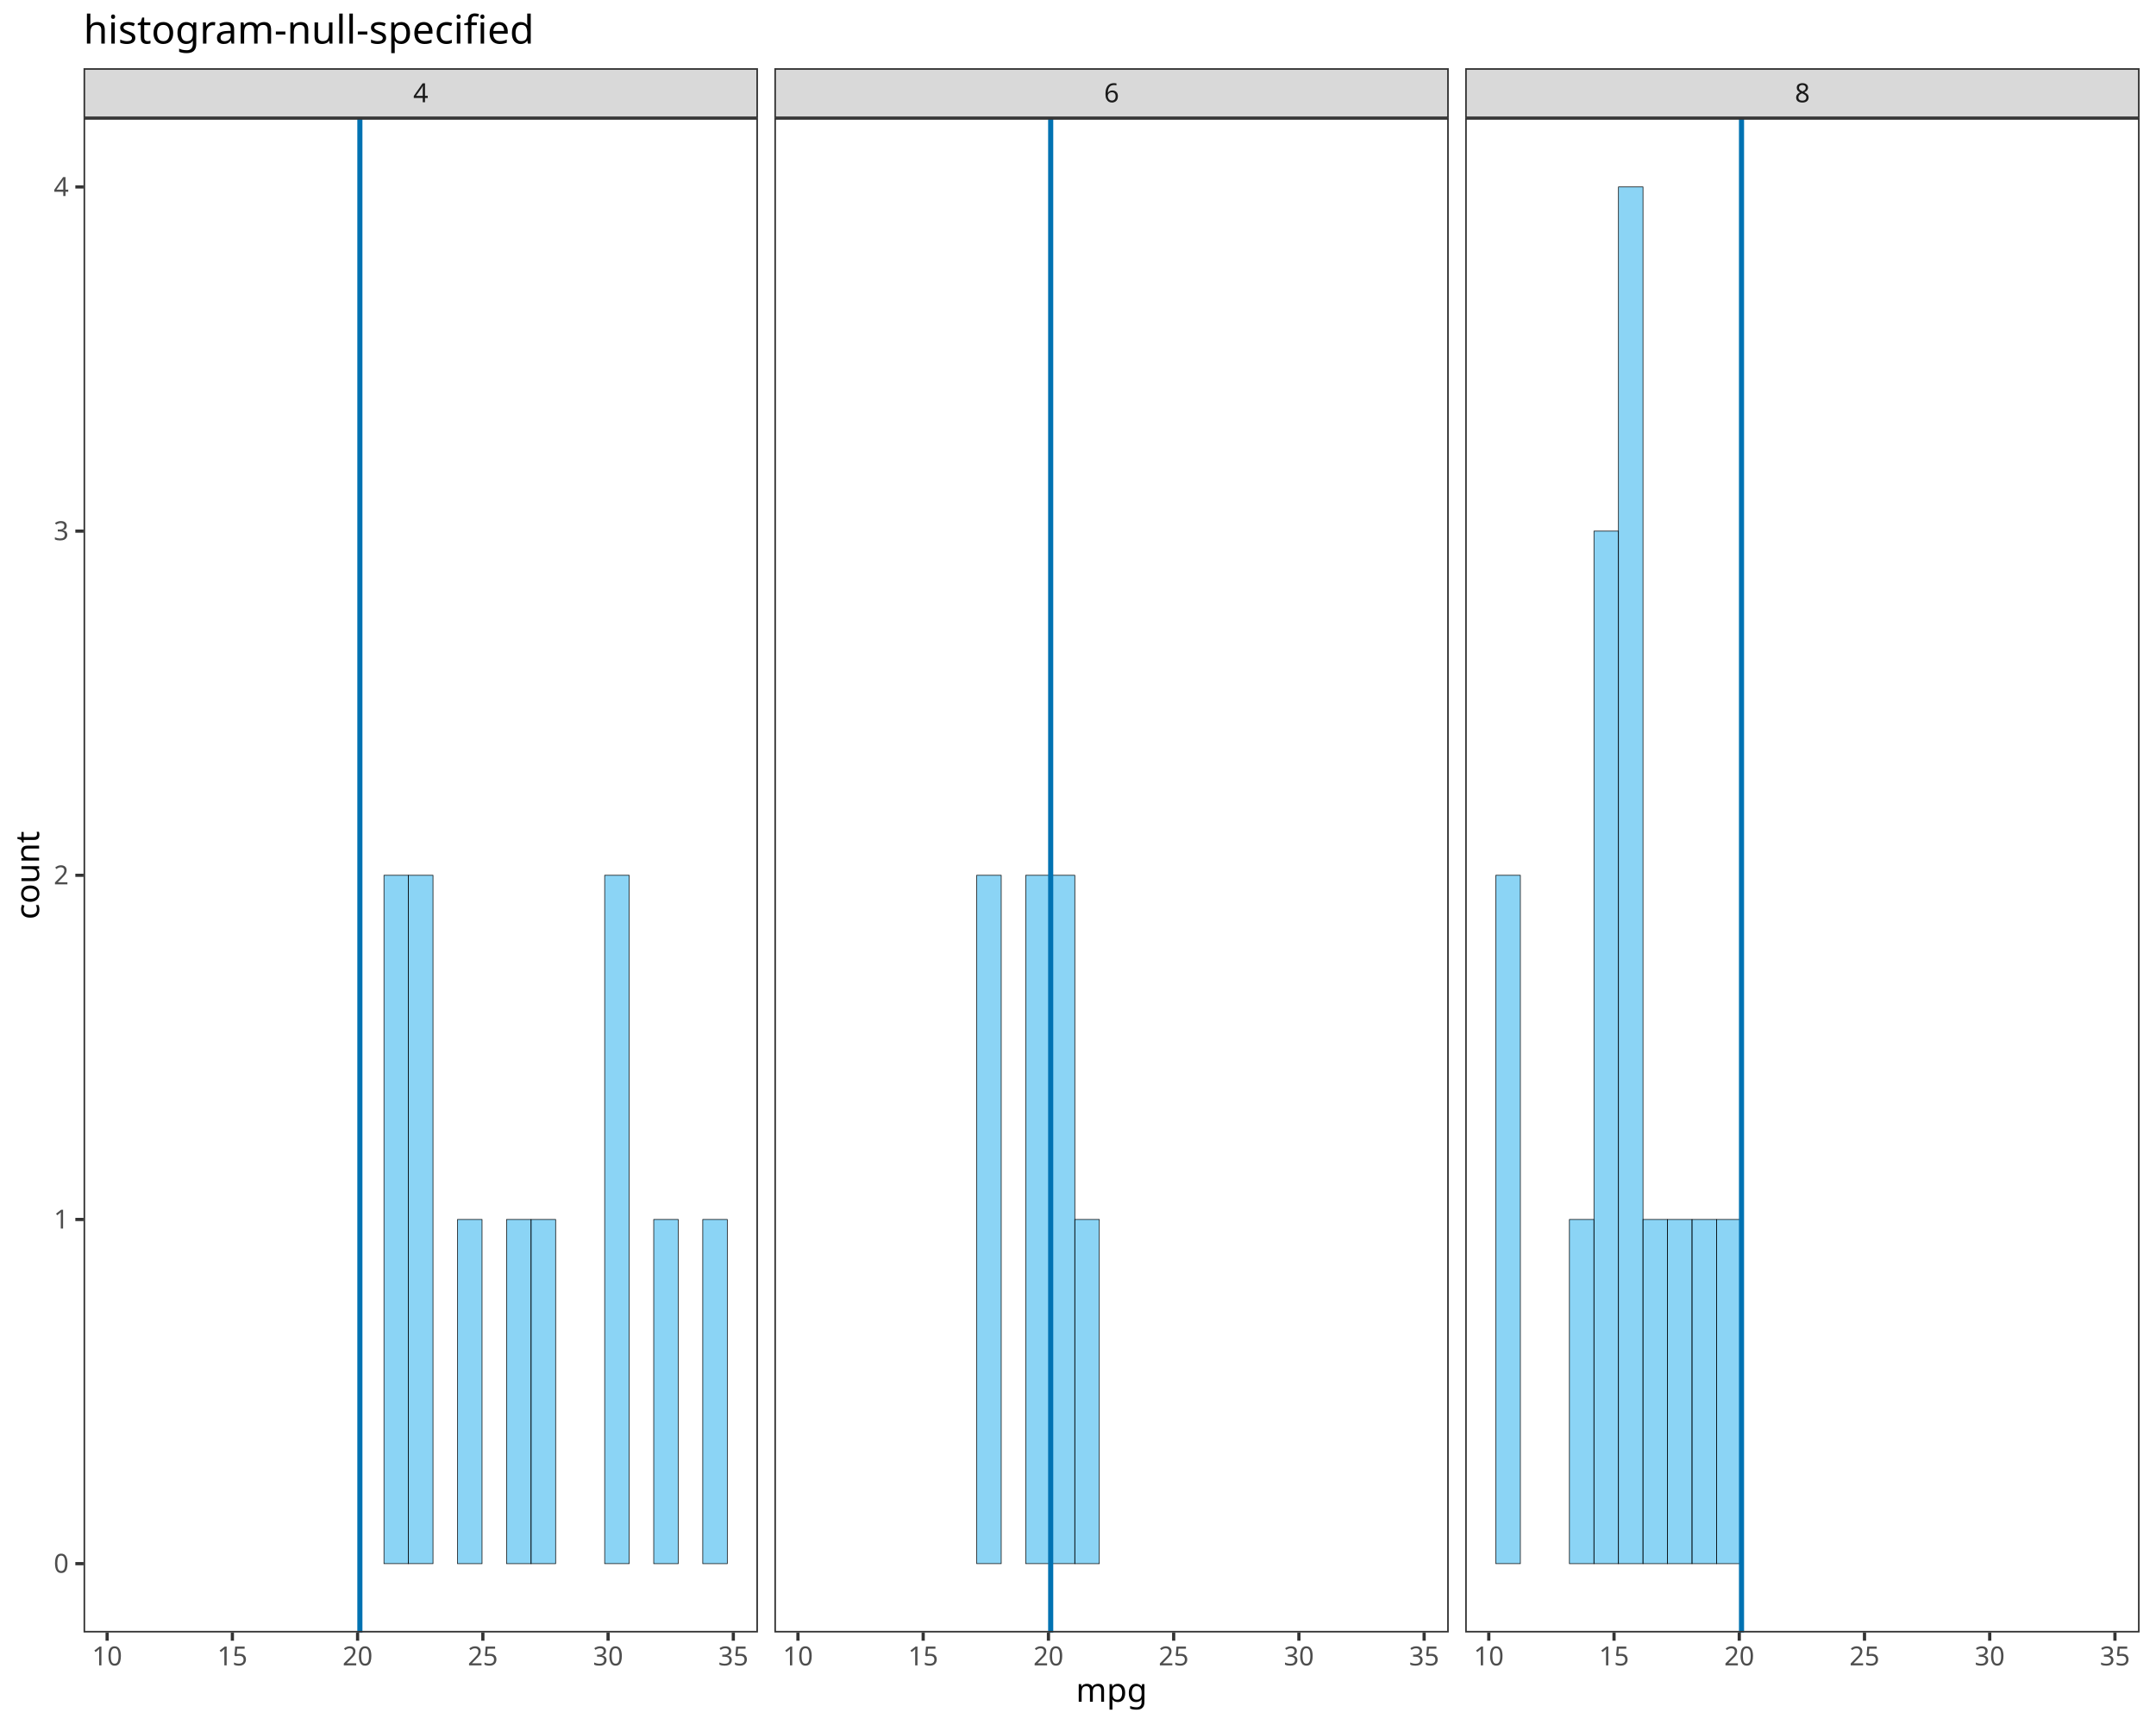
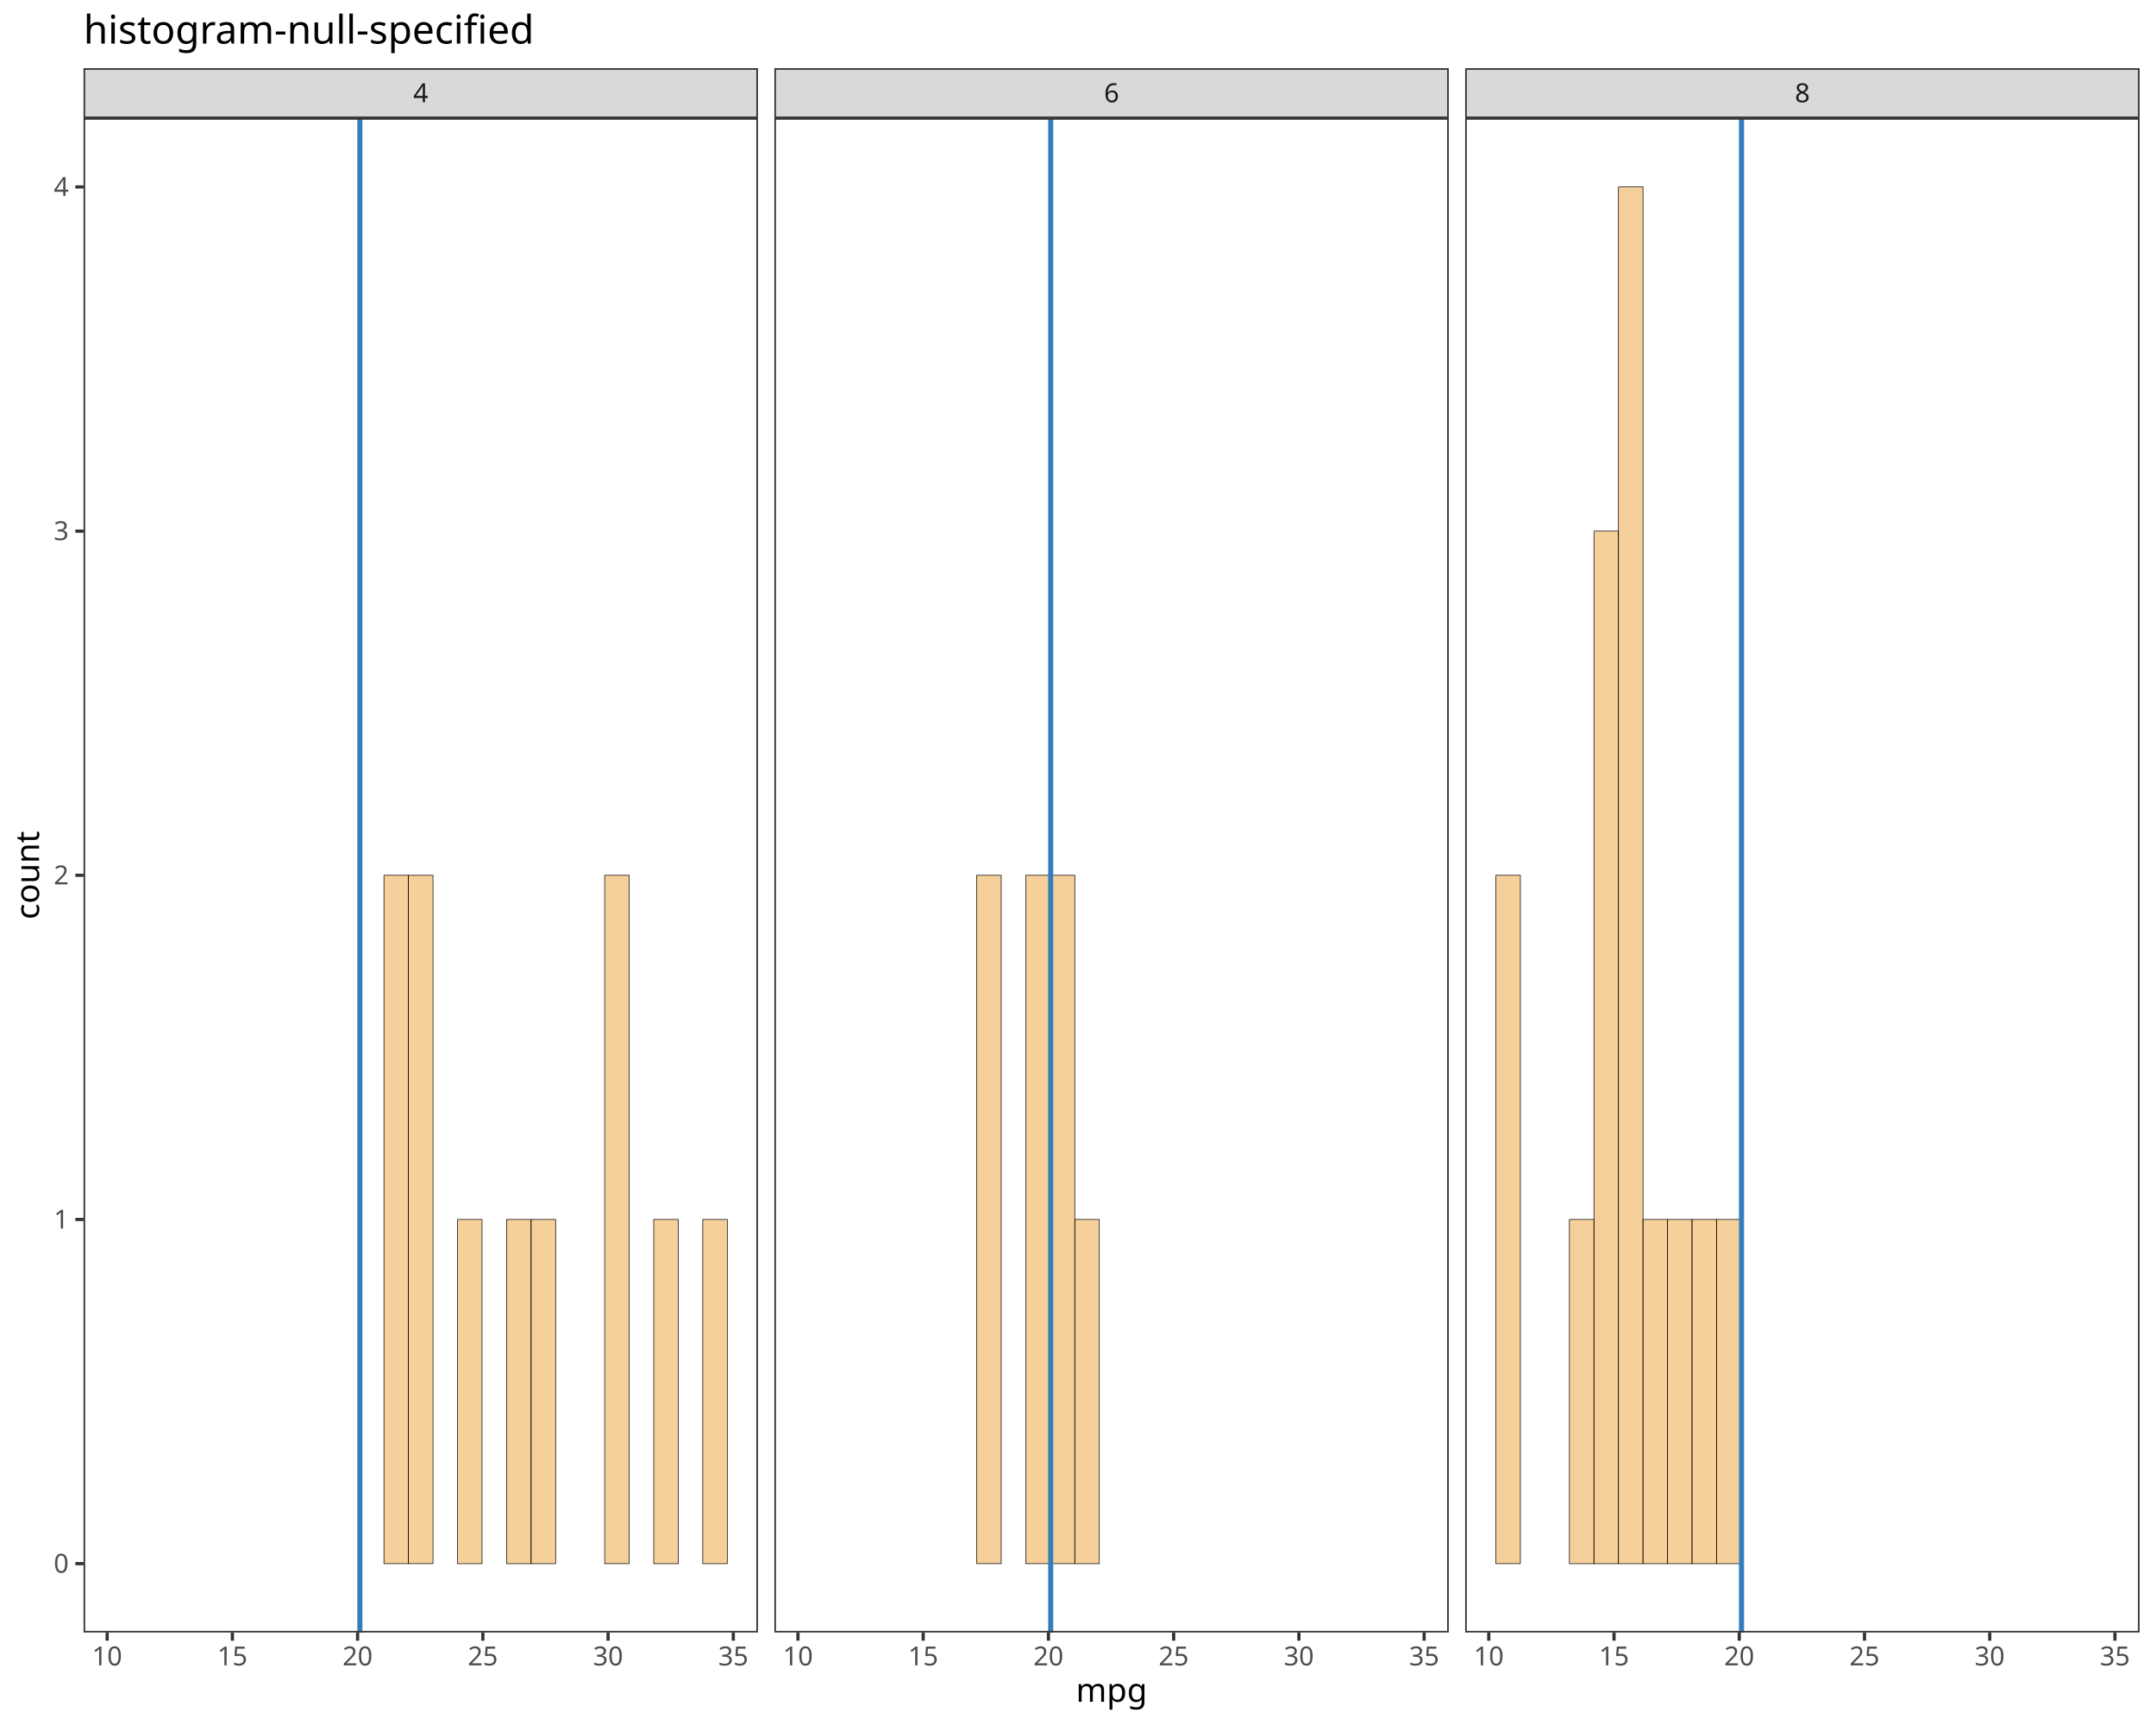
<svg xmlns="http://www.w3.org/2000/svg" class="svglite" data-engine-version="2.0" width="720.00pt" height="576.00pt" viewBox="0 0 720.00 576.00">
  <defs>
    <style type="text/css">
    .svglite line, .svglite polyline, .svglite polygon, .svglite path, .svglite rect, .svglite circle {
      fill: none;
      stroke: #000000;
      stroke-linecap: round;
      stroke-linejoin: round;
      stroke-miterlimit: 10.00;
    }
  </style>
  </defs>
  <rect width="100%" height="100%" style="stroke: none; fill: #FFFFFF;" />
  <defs>
    <clipPath id="cpMC4wMHw3MjAuMDB8MC4wMHw1NzYuMDA=">
      <rect x="0.00" y="0.00" width="720.00" height="576.00" />
    </clipPath>
  </defs>
  <g clip-path="url(#cpMC4wMHw3MjAuMDB8MC4wMHw1NzYuMDA=)">
    <rect x="0.00" y="0.00" width="720.00" height="576.00" style="stroke-width: 1.07; stroke: #FFFFFF; fill: #FFFFFF;" />
  </g>
  <defs>
    <clipPath id="cpMjcuOTB8MjUzLjEyfDM5LjQzfDU0NS4xMQ==">
      <rect x="27.90" y="39.43" width="225.22" height="505.68" />
    </clipPath>
  </defs>
  <g clip-path="url(#cpMjcuOTB8MjUzLjEyfDM5LjQzfDU0NS4xMQ==)">
    <rect x="27.90" y="39.43" width="225.22" height="505.68" style="stroke-width: 1.07; stroke: none; fill: #FFFFFF;" />
-     <rect x="38.14" y="522.13" width="8.19" height="0.00" style="stroke-width: 0.21; stroke-linecap: square; stroke-linejoin: miter; fill: #19ABED; fill-opacity: 0.50;" />
-     <rect x="46.33" y="522.13" width="8.19" height="0.00" style="stroke-width: 0.21; stroke-linecap: square; stroke-linejoin: miter; fill: #19ABED; fill-opacity: 0.50;" />
-     <rect x="54.52" y="522.13" width="8.19" height="0.00" style="stroke-width: 0.21; stroke-linecap: square; stroke-linejoin: miter; fill: #19ABED; fill-opacity: 0.50;" />
-     <rect x="62.71" y="522.13" width="8.19" height="0.00" style="stroke-width: 0.21; stroke-linecap: square; stroke-linejoin: miter; fill: #19ABED; fill-opacity: 0.50;" />
-     <rect x="70.90" y="522.13" width="8.19" height="0.00" style="stroke-width: 0.21; stroke-linecap: square; stroke-linejoin: miter; fill: #19ABED; fill-opacity: 0.50;" />
-     <rect x="79.09" y="522.13" width="8.19" height="0.00" style="stroke-width: 0.21; stroke-linecap: square; stroke-linejoin: miter; fill: #19ABED; fill-opacity: 0.50;" />
-     <rect x="87.28" y="522.13" width="8.19" height="0.00" style="stroke-width: 0.21; stroke-linecap: square; stroke-linejoin: miter; fill: #19ABED; fill-opacity: 0.50;" />
-     <rect x="95.47" y="522.13" width="8.19" height="0.00" style="stroke-width: 0.21; stroke-linecap: square; stroke-linejoin: miter; fill: #19ABED; fill-opacity: 0.50;" />
-     <rect x="103.66" y="522.13" width="8.19" height="0.00" style="stroke-width: 0.21; stroke-linecap: square; stroke-linejoin: miter; fill: #19ABED; fill-opacity: 0.50;" />
-     <rect x="111.85" y="522.13" width="8.19" height="0.00" style="stroke-width: 0.21; stroke-linecap: square; stroke-linejoin: miter; fill: #19ABED; fill-opacity: 0.50;" />
-     <rect x="120.03" y="522.13" width="8.19" height="0.00" style="stroke-width: 0.21; stroke-linecap: square; stroke-linejoin: miter; fill: #19ABED; fill-opacity: 0.50;" />
-     <rect x="128.22" y="292.27" width="8.19" height="229.85" style="stroke-width: 0.21; stroke-linecap: square; stroke-linejoin: miter; fill: #19ABED; fill-opacity: 0.50;" />
-     <rect x="136.41" y="292.27" width="8.19" height="229.85" style="stroke-width: 0.21; stroke-linecap: square; stroke-linejoin: miter; fill: #19ABED; fill-opacity: 0.50;" />
-     <rect x="144.60" y="522.13" width="8.19" height="0.00" style="stroke-width: 0.21; stroke-linecap: square; stroke-linejoin: miter; fill: #19ABED; fill-opacity: 0.50;" />
-     <rect x="152.79" y="407.20" width="8.19" height="114.93" style="stroke-width: 0.21; stroke-linecap: square; stroke-linejoin: miter; fill: #19ABED; fill-opacity: 0.50;" />
-     <rect x="160.98" y="522.13" width="8.19" height="0.00" style="stroke-width: 0.21; stroke-linecap: square; stroke-linejoin: miter; fill: #19ABED; fill-opacity: 0.50;" />
-     <rect x="169.17" y="407.20" width="8.19" height="114.93" style="stroke-width: 0.21; stroke-linecap: square; stroke-linejoin: miter; fill: #19ABED; fill-opacity: 0.50;" />
-     <rect x="177.36" y="407.20" width="8.19" height="114.93" style="stroke-width: 0.21; stroke-linecap: square; stroke-linejoin: miter; fill: #19ABED; fill-opacity: 0.50;" />
-     <rect x="185.55" y="522.13" width="8.19" height="0.00" style="stroke-width: 0.21; stroke-linecap: square; stroke-linejoin: miter; fill: #19ABED; fill-opacity: 0.50;" />
-     <rect x="193.74" y="522.13" width="8.19" height="0.00" style="stroke-width: 0.21; stroke-linecap: square; stroke-linejoin: miter; fill: #19ABED; fill-opacity: 0.50;" />
-     <rect x="201.93" y="292.27" width="8.19" height="229.85" style="stroke-width: 0.21; stroke-linecap: square; stroke-linejoin: miter; fill: #19ABED; fill-opacity: 0.50;" />
-     <rect x="210.12" y="522.13" width="8.19" height="0.00" style="stroke-width: 0.21; stroke-linecap: square; stroke-linejoin: miter; fill: #19ABED; fill-opacity: 0.50;" />
-     <rect x="218.31" y="407.20" width="8.19" height="114.93" style="stroke-width: 0.21; stroke-linecap: square; stroke-linejoin: miter; fill: #19ABED; fill-opacity: 0.50;" />
-     <rect x="226.50" y="522.13" width="8.19" height="0.00" style="stroke-width: 0.21; stroke-linecap: square; stroke-linejoin: miter; fill: #19ABED; fill-opacity: 0.50;" />
-     <rect x="234.69" y="407.20" width="8.19" height="114.93" style="stroke-width: 0.21; stroke-linecap: square; stroke-linejoin: miter; fill: #19ABED; fill-opacity: 0.50;" />
-     <line x1="120.18" y1="545.11" x2="120.18" y2="39.43" style="stroke-width: 1.71; stroke: #0072B2; stroke-linecap: butt;" />
+     <rect x="38.14" y="522.13" width="8.19" height="0.00" style="stroke-width: 0.21; stroke-linecap: square; stroke-linejoin: miter; fill: #EEA236; fill-opacity: 0.50;" />
+     <rect x="46.33" y="522.13" width="8.19" height="0.00" style="stroke-width: 0.21; stroke-linecap: square; stroke-linejoin: miter; fill: #EEA236; fill-opacity: 0.50;" />
+     <rect x="54.52" y="522.13" width="8.19" height="0.00" style="stroke-width: 0.21; stroke-linecap: square; stroke-linejoin: miter; fill: #EEA236; fill-opacity: 0.50;" />
+     <rect x="62.71" y="522.13" width="8.19" height="0.00" style="stroke-width: 0.21; stroke-linecap: square; stroke-linejoin: miter; fill: #EEA236; fill-opacity: 0.50;" />
+     <rect x="70.90" y="522.13" width="8.19" height="0.00" style="stroke-width: 0.21; stroke-linecap: square; stroke-linejoin: miter; fill: #EEA236; fill-opacity: 0.50;" />
+     <rect x="79.09" y="522.13" width="8.19" height="0.00" style="stroke-width: 0.21; stroke-linecap: square; stroke-linejoin: miter; fill: #EEA236; fill-opacity: 0.50;" />
+     <rect x="87.28" y="522.13" width="8.19" height="0.00" style="stroke-width: 0.21; stroke-linecap: square; stroke-linejoin: miter; fill: #EEA236; fill-opacity: 0.50;" />
+     <rect x="95.47" y="522.13" width="8.19" height="0.00" style="stroke-width: 0.21; stroke-linecap: square; stroke-linejoin: miter; fill: #EEA236; fill-opacity: 0.50;" />
+     <rect x="103.66" y="522.13" width="8.19" height="0.00" style="stroke-width: 0.21; stroke-linecap: square; stroke-linejoin: miter; fill: #EEA236; fill-opacity: 0.50;" />
+     <rect x="111.85" y="522.13" width="8.19" height="0.00" style="stroke-width: 0.21; stroke-linecap: square; stroke-linejoin: miter; fill: #EEA236; fill-opacity: 0.50;" />
+     <rect x="120.03" y="522.13" width="8.19" height="0.00" style="stroke-width: 0.21; stroke-linecap: square; stroke-linejoin: miter; fill: #EEA236; fill-opacity: 0.50;" />
+     <rect x="128.22" y="292.27" width="8.19" height="229.85" style="stroke-width: 0.21; stroke-linecap: square; stroke-linejoin: miter; fill: #EEA236; fill-opacity: 0.50;" />
+     <rect x="136.41" y="292.27" width="8.19" height="229.85" style="stroke-width: 0.21; stroke-linecap: square; stroke-linejoin: miter; fill: #EEA236; fill-opacity: 0.50;" />
+     <rect x="144.60" y="522.13" width="8.19" height="0.00" style="stroke-width: 0.21; stroke-linecap: square; stroke-linejoin: miter; fill: #EEA236; fill-opacity: 0.50;" />
+     <rect x="152.79" y="407.20" width="8.19" height="114.93" style="stroke-width: 0.21; stroke-linecap: square; stroke-linejoin: miter; fill: #EEA236; fill-opacity: 0.50;" />
+     <rect x="160.98" y="522.13" width="8.19" height="0.00" style="stroke-width: 0.21; stroke-linecap: square; stroke-linejoin: miter; fill: #EEA236; fill-opacity: 0.50;" />
+     <rect x="169.17" y="407.20" width="8.19" height="114.93" style="stroke-width: 0.21; stroke-linecap: square; stroke-linejoin: miter; fill: #EEA236; fill-opacity: 0.50;" />
+     <rect x="177.36" y="407.20" width="8.19" height="114.93" style="stroke-width: 0.21; stroke-linecap: square; stroke-linejoin: miter; fill: #EEA236; fill-opacity: 0.50;" />
+     <rect x="185.55" y="522.13" width="8.19" height="0.00" style="stroke-width: 0.21; stroke-linecap: square; stroke-linejoin: miter; fill: #EEA236; fill-opacity: 0.50;" />
+     <rect x="193.74" y="522.13" width="8.19" height="0.00" style="stroke-width: 0.21; stroke-linecap: square; stroke-linejoin: miter; fill: #EEA236; fill-opacity: 0.50;" />
+     <rect x="201.93" y="292.27" width="8.19" height="229.85" style="stroke-width: 0.21; stroke-linecap: square; stroke-linejoin: miter; fill: #EEA236; fill-opacity: 0.50;" />
+     <rect x="210.12" y="522.13" width="8.19" height="0.00" style="stroke-width: 0.21; stroke-linecap: square; stroke-linejoin: miter; fill: #EEA236; fill-opacity: 0.50;" />
+     <rect x="218.31" y="407.20" width="8.19" height="114.93" style="stroke-width: 0.21; stroke-linecap: square; stroke-linejoin: miter; fill: #EEA236; fill-opacity: 0.50;" />
+     <rect x="226.50" y="522.13" width="8.19" height="0.00" style="stroke-width: 0.21; stroke-linecap: square; stroke-linejoin: miter; fill: #EEA236; fill-opacity: 0.50;" />
+     <rect x="234.69" y="407.20" width="8.19" height="114.93" style="stroke-width: 0.21; stroke-linecap: square; stroke-linejoin: miter; fill: #EEA236; fill-opacity: 0.50;" />
+     <line x1="120.18" y1="545.11" x2="120.18" y2="39.43" style="stroke-width: 1.71; stroke: #357EBD; stroke-linecap: butt;" />
    <rect x="27.90" y="39.43" width="225.22" height="505.68" style="stroke-width: 1.07; stroke: #333333;" />
  </g>
  <g clip-path="url(#cpMC4wMHw3MjAuMDB8MC4wMHw1NzYuMDA=)">
</g>
  <defs>
    <clipPath id="cpMjU4LjYwfDQ4My44MnwzOS40M3w1NDUuMTE=">
      <rect x="258.60" y="39.43" width="225.22" height="505.68" />
    </clipPath>
  </defs>
  <g clip-path="url(#cpMjU4LjYwfDQ4My44MnwzOS40M3w1NDUuMTE=)">
    <rect x="258.60" y="39.43" width="225.22" height="505.68" style="stroke-width: 1.07; stroke: none; fill: #FFFFFF;" />
-     <rect x="268.84" y="522.13" width="8.19" height="0.00" style="stroke-width: 0.21; stroke-linecap: square; stroke-linejoin: miter; fill: #19ABED; fill-opacity: 0.50;" />
-     <rect x="277.03" y="522.13" width="8.19" height="0.00" style="stroke-width: 0.21; stroke-linecap: square; stroke-linejoin: miter; fill: #19ABED; fill-opacity: 0.50;" />
-     <rect x="285.22" y="522.13" width="8.19" height="0.00" style="stroke-width: 0.21; stroke-linecap: square; stroke-linejoin: miter; fill: #19ABED; fill-opacity: 0.50;" />
-     <rect x="293.41" y="522.13" width="8.19" height="0.00" style="stroke-width: 0.21; stroke-linecap: square; stroke-linejoin: miter; fill: #19ABED; fill-opacity: 0.50;" />
-     <rect x="301.60" y="522.13" width="8.19" height="0.00" style="stroke-width: 0.21; stroke-linecap: square; stroke-linejoin: miter; fill: #19ABED; fill-opacity: 0.50;" />
-     <rect x="309.79" y="522.13" width="8.19" height="0.00" style="stroke-width: 0.21; stroke-linecap: square; stroke-linejoin: miter; fill: #19ABED; fill-opacity: 0.50;" />
-     <rect x="317.98" y="522.13" width="8.19" height="0.00" style="stroke-width: 0.21; stroke-linecap: square; stroke-linejoin: miter; fill: #19ABED; fill-opacity: 0.50;" />
-     <rect x="326.17" y="292.27" width="8.19" height="229.85" style="stroke-width: 0.21; stroke-linecap: square; stroke-linejoin: miter; fill: #19ABED; fill-opacity: 0.50;" />
-     <rect x="334.36" y="522.13" width="8.19" height="0.00" style="stroke-width: 0.21; stroke-linecap: square; stroke-linejoin: miter; fill: #19ABED; fill-opacity: 0.50;" />
-     <rect x="342.55" y="292.27" width="8.19" height="229.85" style="stroke-width: 0.21; stroke-linecap: square; stroke-linejoin: miter; fill: #19ABED; fill-opacity: 0.50;" />
-     <rect x="350.74" y="292.27" width="8.19" height="229.85" style="stroke-width: 0.21; stroke-linecap: square; stroke-linejoin: miter; fill: #19ABED; fill-opacity: 0.50;" />
-     <rect x="358.93" y="407.20" width="8.19" height="114.93" style="stroke-width: 0.21; stroke-linecap: square; stroke-linejoin: miter; fill: #19ABED; fill-opacity: 0.50;" />
-     <rect x="367.11" y="522.13" width="8.19" height="0.00" style="stroke-width: 0.21; stroke-linecap: square; stroke-linejoin: miter; fill: #19ABED; fill-opacity: 0.50;" />
-     <rect x="375.30" y="522.13" width="8.19" height="0.00" style="stroke-width: 0.21; stroke-linecap: square; stroke-linejoin: miter; fill: #19ABED; fill-opacity: 0.50;" />
-     <rect x="383.49" y="522.13" width="8.19" height="0.00" style="stroke-width: 0.21; stroke-linecap: square; stroke-linejoin: miter; fill: #19ABED; fill-opacity: 0.50;" />
-     <rect x="391.68" y="522.13" width="8.19" height="0.00" style="stroke-width: 0.21; stroke-linecap: square; stroke-linejoin: miter; fill: #19ABED; fill-opacity: 0.50;" />
-     <rect x="399.87" y="522.13" width="8.19" height="0.00" style="stroke-width: 0.21; stroke-linecap: square; stroke-linejoin: miter; fill: #19ABED; fill-opacity: 0.50;" />
-     <rect x="408.06" y="522.13" width="8.19" height="0.00" style="stroke-width: 0.21; stroke-linecap: square; stroke-linejoin: miter; fill: #19ABED; fill-opacity: 0.50;" />
-     <rect x="416.25" y="522.13" width="8.19" height="0.00" style="stroke-width: 0.21; stroke-linecap: square; stroke-linejoin: miter; fill: #19ABED; fill-opacity: 0.50;" />
-     <rect x="424.44" y="522.13" width="8.19" height="0.00" style="stroke-width: 0.21; stroke-linecap: square; stroke-linejoin: miter; fill: #19ABED; fill-opacity: 0.50;" />
-     <rect x="432.63" y="522.13" width="8.19" height="0.00" style="stroke-width: 0.21; stroke-linecap: square; stroke-linejoin: miter; fill: #19ABED; fill-opacity: 0.50;" />
-     <rect x="440.82" y="522.13" width="8.19" height="0.00" style="stroke-width: 0.21; stroke-linecap: square; stroke-linejoin: miter; fill: #19ABED; fill-opacity: 0.50;" />
-     <rect x="449.01" y="522.13" width="8.19" height="0.00" style="stroke-width: 0.21; stroke-linecap: square; stroke-linejoin: miter; fill: #19ABED; fill-opacity: 0.50;" />
-     <rect x="457.20" y="522.13" width="8.19" height="0.00" style="stroke-width: 0.21; stroke-linecap: square; stroke-linejoin: miter; fill: #19ABED; fill-opacity: 0.50;" />
-     <rect x="465.39" y="522.13" width="8.19" height="0.00" style="stroke-width: 0.21; stroke-linecap: square; stroke-linejoin: miter; fill: #19ABED; fill-opacity: 0.50;" />
-     <line x1="350.88" y1="545.11" x2="350.88" y2="39.43" style="stroke-width: 1.71; stroke: #0072B2; stroke-linecap: butt;" />
+     <rect x="268.84" y="522.13" width="8.19" height="0.00" style="stroke-width: 0.21; stroke-linecap: square; stroke-linejoin: miter; fill: #EEA236; fill-opacity: 0.50;" />
+     <rect x="277.03" y="522.13" width="8.19" height="0.00" style="stroke-width: 0.21; stroke-linecap: square; stroke-linejoin: miter; fill: #EEA236; fill-opacity: 0.50;" />
+     <rect x="285.22" y="522.13" width="8.19" height="0.00" style="stroke-width: 0.21; stroke-linecap: square; stroke-linejoin: miter; fill: #EEA236; fill-opacity: 0.50;" />
+     <rect x="293.41" y="522.13" width="8.19" height="0.00" style="stroke-width: 0.21; stroke-linecap: square; stroke-linejoin: miter; fill: #EEA236; fill-opacity: 0.50;" />
+     <rect x="301.60" y="522.13" width="8.19" height="0.00" style="stroke-width: 0.21; stroke-linecap: square; stroke-linejoin: miter; fill: #EEA236; fill-opacity: 0.50;" />
+     <rect x="309.79" y="522.13" width="8.19" height="0.00" style="stroke-width: 0.21; stroke-linecap: square; stroke-linejoin: miter; fill: #EEA236; fill-opacity: 0.50;" />
+     <rect x="317.98" y="522.13" width="8.19" height="0.00" style="stroke-width: 0.21; stroke-linecap: square; stroke-linejoin: miter; fill: #EEA236; fill-opacity: 0.50;" />
+     <rect x="326.17" y="292.27" width="8.19" height="229.85" style="stroke-width: 0.21; stroke-linecap: square; stroke-linejoin: miter; fill: #EEA236; fill-opacity: 0.50;" />
+     <rect x="334.36" y="522.13" width="8.19" height="0.00" style="stroke-width: 0.21; stroke-linecap: square; stroke-linejoin: miter; fill: #EEA236; fill-opacity: 0.50;" />
+     <rect x="342.55" y="292.27" width="8.19" height="229.85" style="stroke-width: 0.21; stroke-linecap: square; stroke-linejoin: miter; fill: #EEA236; fill-opacity: 0.50;" />
+     <rect x="350.74" y="292.27" width="8.19" height="229.85" style="stroke-width: 0.21; stroke-linecap: square; stroke-linejoin: miter; fill: #EEA236; fill-opacity: 0.50;" />
+     <rect x="358.93" y="407.20" width="8.19" height="114.93" style="stroke-width: 0.21; stroke-linecap: square; stroke-linejoin: miter; fill: #EEA236; fill-opacity: 0.50;" />
+     <rect x="367.11" y="522.13" width="8.19" height="0.00" style="stroke-width: 0.21; stroke-linecap: square; stroke-linejoin: miter; fill: #EEA236; fill-opacity: 0.50;" />
+     <rect x="375.30" y="522.13" width="8.19" height="0.00" style="stroke-width: 0.21; stroke-linecap: square; stroke-linejoin: miter; fill: #EEA236; fill-opacity: 0.50;" />
+     <rect x="383.49" y="522.13" width="8.19" height="0.00" style="stroke-width: 0.21; stroke-linecap: square; stroke-linejoin: miter; fill: #EEA236; fill-opacity: 0.50;" />
+     <rect x="391.68" y="522.13" width="8.19" height="0.00" style="stroke-width: 0.21; stroke-linecap: square; stroke-linejoin: miter; fill: #EEA236; fill-opacity: 0.50;" />
+     <rect x="399.87" y="522.13" width="8.19" height="0.00" style="stroke-width: 0.21; stroke-linecap: square; stroke-linejoin: miter; fill: #EEA236; fill-opacity: 0.50;" />
+     <rect x="408.06" y="522.13" width="8.19" height="0.00" style="stroke-width: 0.21; stroke-linecap: square; stroke-linejoin: miter; fill: #EEA236; fill-opacity: 0.50;" />
+     <rect x="416.25" y="522.13" width="8.19" height="0.00" style="stroke-width: 0.21; stroke-linecap: square; stroke-linejoin: miter; fill: #EEA236; fill-opacity: 0.50;" />
+     <rect x="424.44" y="522.13" width="8.19" height="0.00" style="stroke-width: 0.21; stroke-linecap: square; stroke-linejoin: miter; fill: #EEA236; fill-opacity: 0.50;" />
+     <rect x="432.63" y="522.13" width="8.19" height="0.00" style="stroke-width: 0.21; stroke-linecap: square; stroke-linejoin: miter; fill: #EEA236; fill-opacity: 0.50;" />
+     <rect x="440.82" y="522.13" width="8.19" height="0.00" style="stroke-width: 0.21; stroke-linecap: square; stroke-linejoin: miter; fill: #EEA236; fill-opacity: 0.50;" />
+     <rect x="449.01" y="522.13" width="8.19" height="0.00" style="stroke-width: 0.21; stroke-linecap: square; stroke-linejoin: miter; fill: #EEA236; fill-opacity: 0.50;" />
+     <rect x="457.20" y="522.13" width="8.19" height="0.00" style="stroke-width: 0.21; stroke-linecap: square; stroke-linejoin: miter; fill: #EEA236; fill-opacity: 0.50;" />
+     <rect x="465.39" y="522.13" width="8.19" height="0.00" style="stroke-width: 0.21; stroke-linecap: square; stroke-linejoin: miter; fill: #EEA236; fill-opacity: 0.50;" />
+     <line x1="350.88" y1="545.11" x2="350.88" y2="39.43" style="stroke-width: 1.71; stroke: #357EBD; stroke-linecap: butt;" />
    <rect x="258.60" y="39.43" width="225.22" height="505.68" style="stroke-width: 1.07; stroke: #333333;" />
  </g>
  <g clip-path="url(#cpMC4wMHw3MjAuMDB8MC4wMHw1NzYuMDA=)">
</g>
  <defs>
    <clipPath id="cpNDg5LjMwfDcxNC41MnwzOS40M3w1NDUuMTE=">
      <rect x="489.30" y="39.43" width="225.22" height="505.68" />
    </clipPath>
  </defs>
  <g clip-path="url(#cpNDg5LjMwfDcxNC41MnwzOS40M3w1NDUuMTE=)">
    <rect x="489.30" y="39.43" width="225.22" height="505.68" style="stroke-width: 1.07; stroke: none; fill: #FFFFFF;" />
-     <rect x="499.54" y="292.27" width="8.19" height="229.85" style="stroke-width: 0.21; stroke-linecap: square; stroke-linejoin: miter; fill: #19ABED; fill-opacity: 0.50;" />
-     <rect x="507.73" y="522.13" width="8.19" height="0.00" style="stroke-width: 0.21; stroke-linecap: square; stroke-linejoin: miter; fill: #19ABED; fill-opacity: 0.50;" />
-     <rect x="515.92" y="522.13" width="8.19" height="0.00" style="stroke-width: 0.21; stroke-linecap: square; stroke-linejoin: miter; fill: #19ABED; fill-opacity: 0.50;" />
-     <rect x="524.11" y="407.20" width="8.19" height="114.93" style="stroke-width: 0.21; stroke-linecap: square; stroke-linejoin: miter; fill: #19ABED; fill-opacity: 0.50;" />
-     <rect x="532.30" y="177.35" width="8.19" height="344.78" style="stroke-width: 0.21; stroke-linecap: square; stroke-linejoin: miter; fill: #19ABED; fill-opacity: 0.50;" />
-     <rect x="540.49" y="62.42" width="8.19" height="459.71" style="stroke-width: 0.21; stroke-linecap: square; stroke-linejoin: miter; fill: #19ABED; fill-opacity: 0.50;" />
-     <rect x="548.68" y="407.20" width="8.19" height="114.93" style="stroke-width: 0.21; stroke-linecap: square; stroke-linejoin: miter; fill: #19ABED; fill-opacity: 0.50;" />
-     <rect x="556.87" y="407.20" width="8.19" height="114.93" style="stroke-width: 0.21; stroke-linecap: square; stroke-linejoin: miter; fill: #19ABED; fill-opacity: 0.50;" />
-     <rect x="565.06" y="407.20" width="8.19" height="114.93" style="stroke-width: 0.21; stroke-linecap: square; stroke-linejoin: miter; fill: #19ABED; fill-opacity: 0.50;" />
-     <rect x="573.25" y="407.20" width="8.19" height="114.93" style="stroke-width: 0.21; stroke-linecap: square; stroke-linejoin: miter; fill: #19ABED; fill-opacity: 0.50;" />
-     <rect x="581.44" y="522.13" width="8.19" height="0.00" style="stroke-width: 0.21; stroke-linecap: square; stroke-linejoin: miter; fill: #19ABED; fill-opacity: 0.50;" />
-     <rect x="589.63" y="522.13" width="8.19" height="0.00" style="stroke-width: 0.21; stroke-linecap: square; stroke-linejoin: miter; fill: #19ABED; fill-opacity: 0.50;" />
-     <rect x="597.82" y="522.13" width="8.19" height="0.00" style="stroke-width: 0.21; stroke-linecap: square; stroke-linejoin: miter; fill: #19ABED; fill-opacity: 0.50;" />
-     <rect x="606.01" y="522.13" width="8.19" height="0.00" style="stroke-width: 0.21; stroke-linecap: square; stroke-linejoin: miter; fill: #19ABED; fill-opacity: 0.50;" />
-     <rect x="614.19" y="522.13" width="8.19" height="0.00" style="stroke-width: 0.21; stroke-linecap: square; stroke-linejoin: miter; fill: #19ABED; fill-opacity: 0.50;" />
-     <rect x="622.38" y="522.13" width="8.19" height="0.00" style="stroke-width: 0.21; stroke-linecap: square; stroke-linejoin: miter; fill: #19ABED; fill-opacity: 0.50;" />
-     <rect x="630.57" y="522.13" width="8.19" height="0.00" style="stroke-width: 0.21; stroke-linecap: square; stroke-linejoin: miter; fill: #19ABED; fill-opacity: 0.50;" />
-     <rect x="638.76" y="522.13" width="8.19" height="0.00" style="stroke-width: 0.21; stroke-linecap: square; stroke-linejoin: miter; fill: #19ABED; fill-opacity: 0.50;" />
-     <rect x="646.95" y="522.13" width="8.19" height="0.00" style="stroke-width: 0.21; stroke-linecap: square; stroke-linejoin: miter; fill: #19ABED; fill-opacity: 0.50;" />
-     <rect x="655.14" y="522.13" width="8.19" height="0.00" style="stroke-width: 0.21; stroke-linecap: square; stroke-linejoin: miter; fill: #19ABED; fill-opacity: 0.50;" />
-     <rect x="663.33" y="522.13" width="8.19" height="0.00" style="stroke-width: 0.21; stroke-linecap: square; stroke-linejoin: miter; fill: #19ABED; fill-opacity: 0.50;" />
-     <rect x="671.52" y="522.13" width="8.19" height="0.00" style="stroke-width: 0.21; stroke-linecap: square; stroke-linejoin: miter; fill: #19ABED; fill-opacity: 0.50;" />
-     <rect x="679.71" y="522.13" width="8.19" height="0.00" style="stroke-width: 0.21; stroke-linecap: square; stroke-linejoin: miter; fill: #19ABED; fill-opacity: 0.50;" />
-     <rect x="687.90" y="522.13" width="8.19" height="0.00" style="stroke-width: 0.21; stroke-linecap: square; stroke-linejoin: miter; fill: #19ABED; fill-opacity: 0.50;" />
-     <rect x="696.09" y="522.13" width="8.19" height="0.00" style="stroke-width: 0.21; stroke-linecap: square; stroke-linejoin: miter; fill: #19ABED; fill-opacity: 0.50;" />
-     <line x1="581.58" y1="545.11" x2="581.58" y2="39.43" style="stroke-width: 1.71; stroke: #0072B2; stroke-linecap: butt;" />
+     <rect x="499.54" y="292.27" width="8.19" height="229.85" style="stroke-width: 0.21; stroke-linecap: square; stroke-linejoin: miter; fill: #EEA236; fill-opacity: 0.50;" />
+     <rect x="507.73" y="522.13" width="8.19" height="0.00" style="stroke-width: 0.21; stroke-linecap: square; stroke-linejoin: miter; fill: #EEA236; fill-opacity: 0.50;" />
+     <rect x="515.92" y="522.13" width="8.19" height="0.00" style="stroke-width: 0.21; stroke-linecap: square; stroke-linejoin: miter; fill: #EEA236; fill-opacity: 0.50;" />
+     <rect x="524.11" y="407.20" width="8.19" height="114.93" style="stroke-width: 0.21; stroke-linecap: square; stroke-linejoin: miter; fill: #EEA236; fill-opacity: 0.50;" />
+     <rect x="532.30" y="177.35" width="8.19" height="344.78" style="stroke-width: 0.21; stroke-linecap: square; stroke-linejoin: miter; fill: #EEA236; fill-opacity: 0.50;" />
+     <rect x="540.49" y="62.42" width="8.19" height="459.71" style="stroke-width: 0.21; stroke-linecap: square; stroke-linejoin: miter; fill: #EEA236; fill-opacity: 0.50;" />
+     <rect x="548.68" y="407.20" width="8.19" height="114.93" style="stroke-width: 0.21; stroke-linecap: square; stroke-linejoin: miter; fill: #EEA236; fill-opacity: 0.50;" />
+     <rect x="556.87" y="407.20" width="8.19" height="114.93" style="stroke-width: 0.21; stroke-linecap: square; stroke-linejoin: miter; fill: #EEA236; fill-opacity: 0.50;" />
+     <rect x="565.06" y="407.20" width="8.19" height="114.93" style="stroke-width: 0.21; stroke-linecap: square; stroke-linejoin: miter; fill: #EEA236; fill-opacity: 0.50;" />
+     <rect x="573.25" y="407.20" width="8.19" height="114.93" style="stroke-width: 0.21; stroke-linecap: square; stroke-linejoin: miter; fill: #EEA236; fill-opacity: 0.50;" />
+     <rect x="581.44" y="522.13" width="8.19" height="0.00" style="stroke-width: 0.21; stroke-linecap: square; stroke-linejoin: miter; fill: #EEA236; fill-opacity: 0.50;" />
+     <rect x="589.63" y="522.13" width="8.19" height="0.00" style="stroke-width: 0.21; stroke-linecap: square; stroke-linejoin: miter; fill: #EEA236; fill-opacity: 0.50;" />
+     <rect x="597.82" y="522.13" width="8.19" height="0.00" style="stroke-width: 0.21; stroke-linecap: square; stroke-linejoin: miter; fill: #EEA236; fill-opacity: 0.50;" />
+     <rect x="606.01" y="522.13" width="8.19" height="0.00" style="stroke-width: 0.21; stroke-linecap: square; stroke-linejoin: miter; fill: #EEA236; fill-opacity: 0.50;" />
+     <rect x="614.19" y="522.13" width="8.19" height="0.00" style="stroke-width: 0.21; stroke-linecap: square; stroke-linejoin: miter; fill: #EEA236; fill-opacity: 0.50;" />
+     <rect x="622.38" y="522.13" width="8.19" height="0.00" style="stroke-width: 0.21; stroke-linecap: square; stroke-linejoin: miter; fill: #EEA236; fill-opacity: 0.50;" />
+     <rect x="630.57" y="522.13" width="8.19" height="0.00" style="stroke-width: 0.21; stroke-linecap: square; stroke-linejoin: miter; fill: #EEA236; fill-opacity: 0.50;" />
+     <rect x="638.76" y="522.13" width="8.19" height="0.00" style="stroke-width: 0.21; stroke-linecap: square; stroke-linejoin: miter; fill: #EEA236; fill-opacity: 0.50;" />
+     <rect x="646.95" y="522.13" width="8.19" height="0.00" style="stroke-width: 0.21; stroke-linecap: square; stroke-linejoin: miter; fill: #EEA236; fill-opacity: 0.50;" />
+     <rect x="655.14" y="522.13" width="8.19" height="0.00" style="stroke-width: 0.21; stroke-linecap: square; stroke-linejoin: miter; fill: #EEA236; fill-opacity: 0.50;" />
+     <rect x="663.33" y="522.13" width="8.19" height="0.00" style="stroke-width: 0.21; stroke-linecap: square; stroke-linejoin: miter; fill: #EEA236; fill-opacity: 0.50;" />
+     <rect x="671.52" y="522.13" width="8.19" height="0.00" style="stroke-width: 0.21; stroke-linecap: square; stroke-linejoin: miter; fill: #EEA236; fill-opacity: 0.50;" />
+     <rect x="679.71" y="522.13" width="8.19" height="0.00" style="stroke-width: 0.21; stroke-linecap: square; stroke-linejoin: miter; fill: #EEA236; fill-opacity: 0.50;" />
+     <rect x="687.90" y="522.13" width="8.19" height="0.00" style="stroke-width: 0.21; stroke-linecap: square; stroke-linejoin: miter; fill: #EEA236; fill-opacity: 0.50;" />
+     <rect x="696.09" y="522.13" width="8.19" height="0.00" style="stroke-width: 0.21; stroke-linecap: square; stroke-linejoin: miter; fill: #EEA236; fill-opacity: 0.50;" />
+     <line x1="581.58" y1="545.11" x2="581.58" y2="39.43" style="stroke-width: 1.71; stroke: #357EBD; stroke-linecap: butt;" />
    <rect x="489.30" y="39.43" width="225.22" height="505.68" style="stroke-width: 1.07; stroke: #333333;" />
  </g>
  <g clip-path="url(#cpMC4wMHw3MjAuMDB8MC4wMHw1NzYuMDA=)">
</g>
  <defs>
    <clipPath id="cpMjcuOTB8MjUzLjEyfDIyLjc4fDM5LjQz">
      <rect x="27.90" y="22.78" width="225.22" height="16.65" />
    </clipPath>
  </defs>
  <g clip-path="url(#cpMjcuOTB8MjUzLjEyfDIyLjc4fDM5LjQz)">
    <rect x="27.90" y="22.78" width="225.22" height="16.65" style="stroke-width: 1.07; stroke: #333333; fill: #D9D9D9;" />
    <text x="140.51" y="34.14" text-anchor="middle" style="font-size: 8.80px; fill: #1A1A1A; font-family: sans;" textLength="4.89px" lengthAdjust="spacingAndGlyphs">4</text>
  </g>
  <g clip-path="url(#cpMC4wMHw3MjAuMDB8MC4wMHw1NzYuMDA=)">
</g>
  <defs>
    <clipPath id="cpMjU4LjYwfDQ4My44MnwyMi43OHwzOS40Mw==">
      <rect x="258.60" y="22.78" width="225.22" height="16.65" />
    </clipPath>
  </defs>
  <g clip-path="url(#cpMjU4LjYwfDQ4My44MnwyMi43OHwzOS40Mw==)">
    <rect x="258.60" y="22.78" width="225.22" height="16.65" style="stroke-width: 1.07; stroke: #333333; fill: #D9D9D9;" />
    <text x="371.21" y="34.14" text-anchor="middle" style="font-size: 8.80px; fill: #1A1A1A; font-family: sans;" textLength="4.89px" lengthAdjust="spacingAndGlyphs">6</text>
  </g>
  <g clip-path="url(#cpMC4wMHw3MjAuMDB8MC4wMHw1NzYuMDA=)">
</g>
  <defs>
    <clipPath id="cpNDg5LjMwfDcxNC41MnwyMi43OHwzOS40Mw==">
      <rect x="489.30" y="22.78" width="225.22" height="16.65" />
    </clipPath>
  </defs>
  <g clip-path="url(#cpNDg5LjMwfDcxNC41MnwyMi43OHwzOS40Mw==)">
    <rect x="489.30" y="22.78" width="225.22" height="16.65" style="stroke-width: 1.07; stroke: #333333; fill: #D9D9D9;" />
    <text x="601.91" y="34.14" text-anchor="middle" style="font-size: 8.80px; fill: #1A1A1A; font-family: sans;" textLength="4.89px" lengthAdjust="spacingAndGlyphs">8</text>
  </g>
  <g clip-path="url(#cpMC4wMHw3MjAuMDB8MC4wMHw1NzYuMDA=)">
    <polyline points="35.78,547.85 35.78,545.11 " style="stroke-width: 1.07; stroke: #333333; stroke-linecap: butt;" />
    <polyline points="77.60,547.85 77.60,545.11 " style="stroke-width: 1.07; stroke: #333333; stroke-linecap: butt;" />
    <polyline points="119.42,547.85 119.42,545.11 " style="stroke-width: 1.07; stroke: #333333; stroke-linecap: butt;" />
    <polyline points="161.25,547.85 161.25,545.11 " style="stroke-width: 1.07; stroke: #333333; stroke-linecap: butt;" />
    <polyline points="203.07,547.85 203.07,545.11 " style="stroke-width: 1.07; stroke: #333333; stroke-linecap: butt;" />
    <polyline points="244.89,547.85 244.89,545.11 " style="stroke-width: 1.07; stroke: #333333; stroke-linecap: butt;" />
    <text x="35.78" y="556.10" text-anchor="middle" style="font-size: 8.80px; fill: #4D4D4D; font-family: sans;" textLength="9.79px" lengthAdjust="spacingAndGlyphs">10</text>
    <text x="77.60" y="556.10" text-anchor="middle" style="font-size: 8.80px; fill: #4D4D4D; font-family: sans;" textLength="9.79px" lengthAdjust="spacingAndGlyphs">15</text>
    <text x="119.42" y="556.10" text-anchor="middle" style="font-size: 8.80px; fill: #4D4D4D; font-family: sans;" textLength="9.79px" lengthAdjust="spacingAndGlyphs">20</text>
    <text x="161.25" y="556.10" text-anchor="middle" style="font-size: 8.80px; fill: #4D4D4D; font-family: sans;" textLength="9.79px" lengthAdjust="spacingAndGlyphs">25</text>
    <text x="203.07" y="556.10" text-anchor="middle" style="font-size: 8.80px; fill: #4D4D4D; font-family: sans;" textLength="9.79px" lengthAdjust="spacingAndGlyphs">30</text>
    <text x="244.89" y="556.10" text-anchor="middle" style="font-size: 8.80px; fill: #4D4D4D; font-family: sans;" textLength="9.79px" lengthAdjust="spacingAndGlyphs">35</text>
    <polyline points="266.48,547.85 266.48,545.11 " style="stroke-width: 1.07; stroke: #333333; stroke-linecap: butt;" />
    <polyline points="308.30,547.85 308.30,545.11 " style="stroke-width: 1.07; stroke: #333333; stroke-linecap: butt;" />
    <polyline points="350.13,547.85 350.13,545.11 " style="stroke-width: 1.07; stroke: #333333; stroke-linecap: butt;" />
    <polyline points="391.95,547.85 391.95,545.11 " style="stroke-width: 1.07; stroke: #333333; stroke-linecap: butt;" />
    <polyline points="433.77,547.85 433.77,545.11 " style="stroke-width: 1.07; stroke: #333333; stroke-linecap: butt;" />
    <polyline points="475.59,547.85 475.59,545.11 " style="stroke-width: 1.07; stroke: #333333; stroke-linecap: butt;" />
    <text x="266.48" y="556.10" text-anchor="middle" style="font-size: 8.80px; fill: #4D4D4D; font-family: sans;" textLength="9.79px" lengthAdjust="spacingAndGlyphs">10</text>
    <text x="308.30" y="556.10" text-anchor="middle" style="font-size: 8.80px; fill: #4D4D4D; font-family: sans;" textLength="9.79px" lengthAdjust="spacingAndGlyphs">15</text>
    <text x="350.13" y="556.10" text-anchor="middle" style="font-size: 8.80px; fill: #4D4D4D; font-family: sans;" textLength="9.79px" lengthAdjust="spacingAndGlyphs">20</text>
    <text x="391.95" y="556.10" text-anchor="middle" style="font-size: 8.80px; fill: #4D4D4D; font-family: sans;" textLength="9.79px" lengthAdjust="spacingAndGlyphs">25</text>
    <text x="433.77" y="556.10" text-anchor="middle" style="font-size: 8.80px; fill: #4D4D4D; font-family: sans;" textLength="9.79px" lengthAdjust="spacingAndGlyphs">30</text>
    <text x="475.59" y="556.10" text-anchor="middle" style="font-size: 8.80px; fill: #4D4D4D; font-family: sans;" textLength="9.79px" lengthAdjust="spacingAndGlyphs">35</text>
    <polyline points="497.18,547.85 497.18,545.11 " style="stroke-width: 1.07; stroke: #333333; stroke-linecap: butt;" />
    <polyline points="539.01,547.85 539.01,545.11 " style="stroke-width: 1.07; stroke: #333333; stroke-linecap: butt;" />
    <polyline points="580.83,547.85 580.83,545.11 " style="stroke-width: 1.07; stroke: #333333; stroke-linecap: butt;" />
    <polyline points="622.65,547.85 622.65,545.11 " style="stroke-width: 1.07; stroke: #333333; stroke-linecap: butt;" />
    <polyline points="664.47,547.85 664.47,545.11 " style="stroke-width: 1.07; stroke: #333333; stroke-linecap: butt;" />
    <polyline points="706.29,547.85 706.29,545.11 " style="stroke-width: 1.07; stroke: #333333; stroke-linecap: butt;" />
    <text x="497.18" y="556.10" text-anchor="middle" style="font-size: 8.80px; fill: #4D4D4D; font-family: sans;" textLength="9.79px" lengthAdjust="spacingAndGlyphs">10</text>
    <text x="539.01" y="556.10" text-anchor="middle" style="font-size: 8.80px; fill: #4D4D4D; font-family: sans;" textLength="9.79px" lengthAdjust="spacingAndGlyphs">15</text>
    <text x="580.83" y="556.10" text-anchor="middle" style="font-size: 8.80px; fill: #4D4D4D; font-family: sans;" textLength="9.79px" lengthAdjust="spacingAndGlyphs">20</text>
    <text x="622.65" y="556.10" text-anchor="middle" style="font-size: 8.80px; fill: #4D4D4D; font-family: sans;" textLength="9.79px" lengthAdjust="spacingAndGlyphs">25</text>
    <text x="664.47" y="556.10" text-anchor="middle" style="font-size: 8.80px; fill: #4D4D4D; font-family: sans;" textLength="9.79px" lengthAdjust="spacingAndGlyphs">30</text>
    <text x="706.29" y="556.10" text-anchor="middle" style="font-size: 8.80px; fill: #4D4D4D; font-family: sans;" textLength="9.79px" lengthAdjust="spacingAndGlyphs">35</text>
    <text x="22.97" y="525.16" text-anchor="end" style="font-size: 8.80px; fill: #4D4D4D; font-family: sans;" textLength="4.89px" lengthAdjust="spacingAndGlyphs">0</text>
    <text x="22.97" y="410.23" text-anchor="end" style="font-size: 8.80px; fill: #4D4D4D; font-family: sans;" textLength="4.89px" lengthAdjust="spacingAndGlyphs">1</text>
    <text x="22.97" y="295.30" text-anchor="end" style="font-size: 8.80px; fill: #4D4D4D; font-family: sans;" textLength="4.89px" lengthAdjust="spacingAndGlyphs">2</text>
    <text x="22.97" y="180.37" text-anchor="end" style="font-size: 8.80px; fill: #4D4D4D; font-family: sans;" textLength="4.89px" lengthAdjust="spacingAndGlyphs">3</text>
    <text x="22.97" y="65.45" text-anchor="end" style="font-size: 8.80px; fill: #4D4D4D; font-family: sans;" textLength="4.89px" lengthAdjust="spacingAndGlyphs">4</text>
    <polyline points="25.16,522.13 27.90,522.13 " style="stroke-width: 1.07; stroke: #333333; stroke-linecap: butt;" />
    <polyline points="25.16,407.20 27.90,407.20 " style="stroke-width: 1.07; stroke: #333333; stroke-linecap: butt;" />
    <polyline points="25.16,292.27 27.90,292.27 " style="stroke-width: 1.07; stroke: #333333; stroke-linecap: butt;" />
    <polyline points="25.16,177.35 27.90,177.35 " style="stroke-width: 1.07; stroke: #333333; stroke-linecap: butt;" />
    <polyline points="25.16,62.42 27.90,62.42 " style="stroke-width: 1.07; stroke: #333333; stroke-linecap: butt;" />
    <text x="371.21" y="568.24" text-anchor="middle" style="font-size: 11.00px; font-family: sans;" textLength="21.40px" lengthAdjust="spacingAndGlyphs">mpg</text>
    <text transform="translate(13.05,292.27) rotate(-90)" text-anchor="middle" style="font-size: 11.00px; font-family: sans;" textLength="26.91px" lengthAdjust="spacingAndGlyphs">count</text>
    <text x="27.90" y="14.56" style="font-size: 13.20px; font-family: sans;" textLength="139.41px" lengthAdjust="spacingAndGlyphs">histogram-null-specified</text>
  </g>
</svg>
